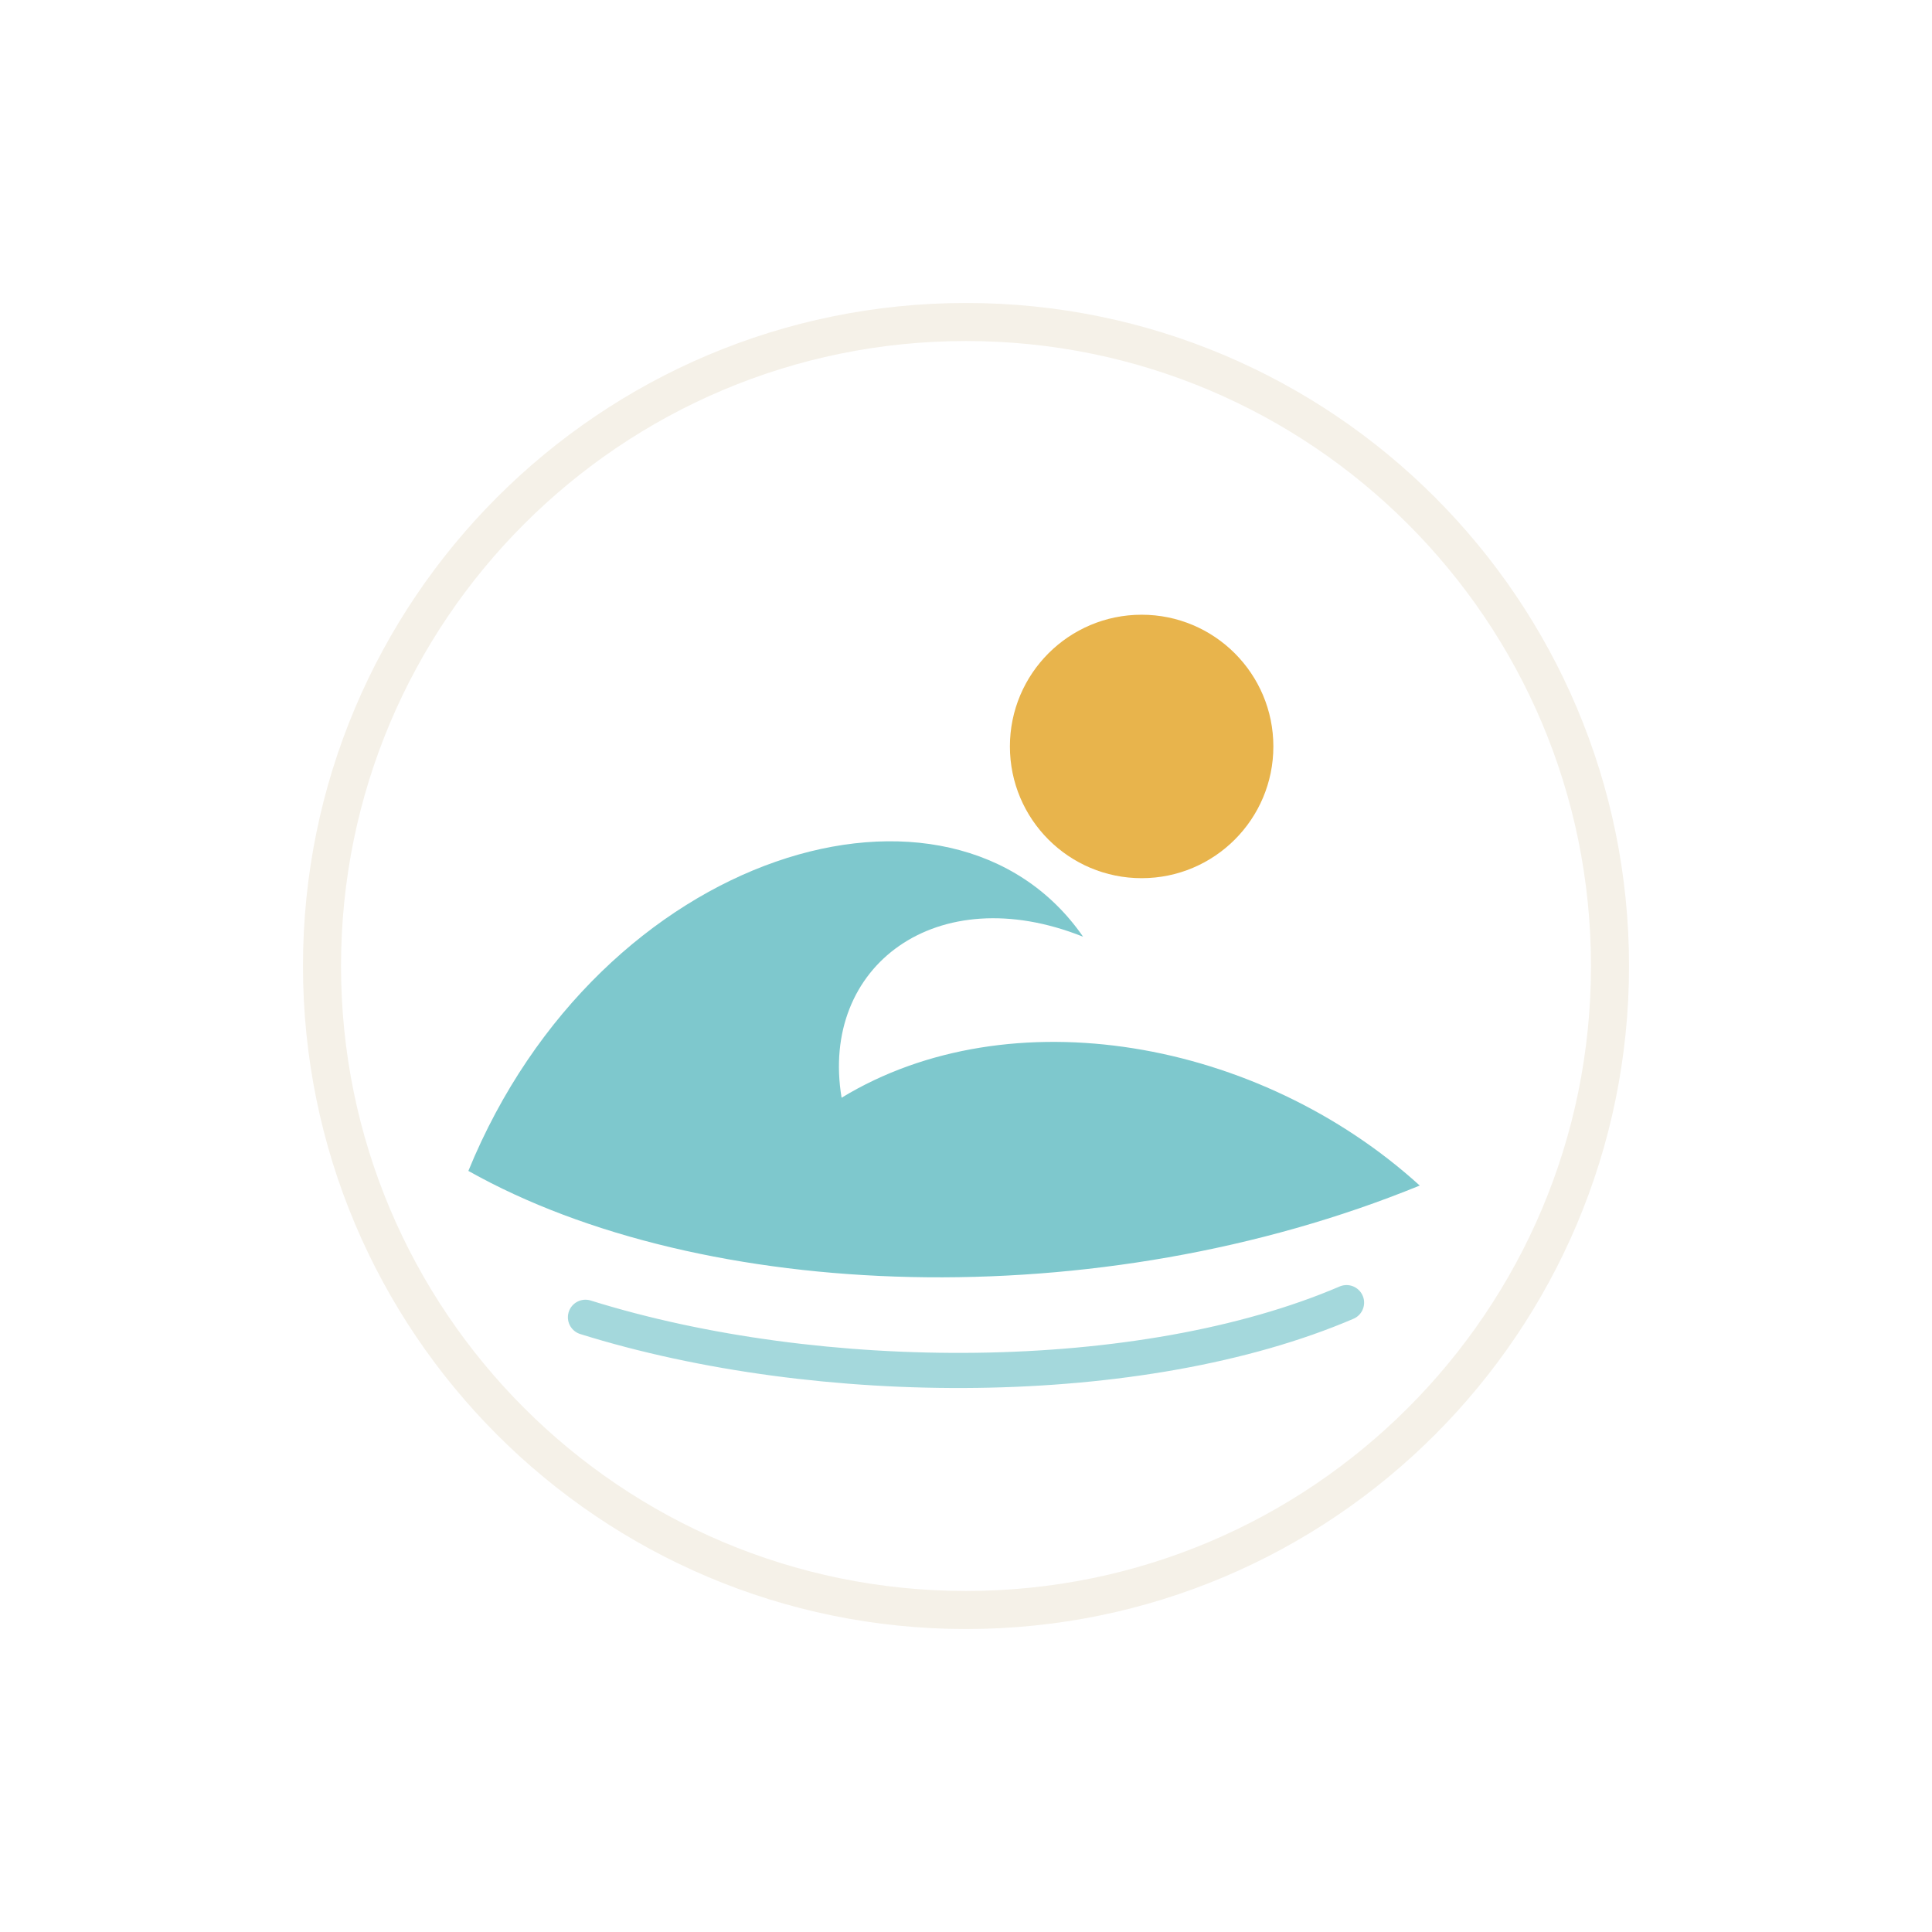
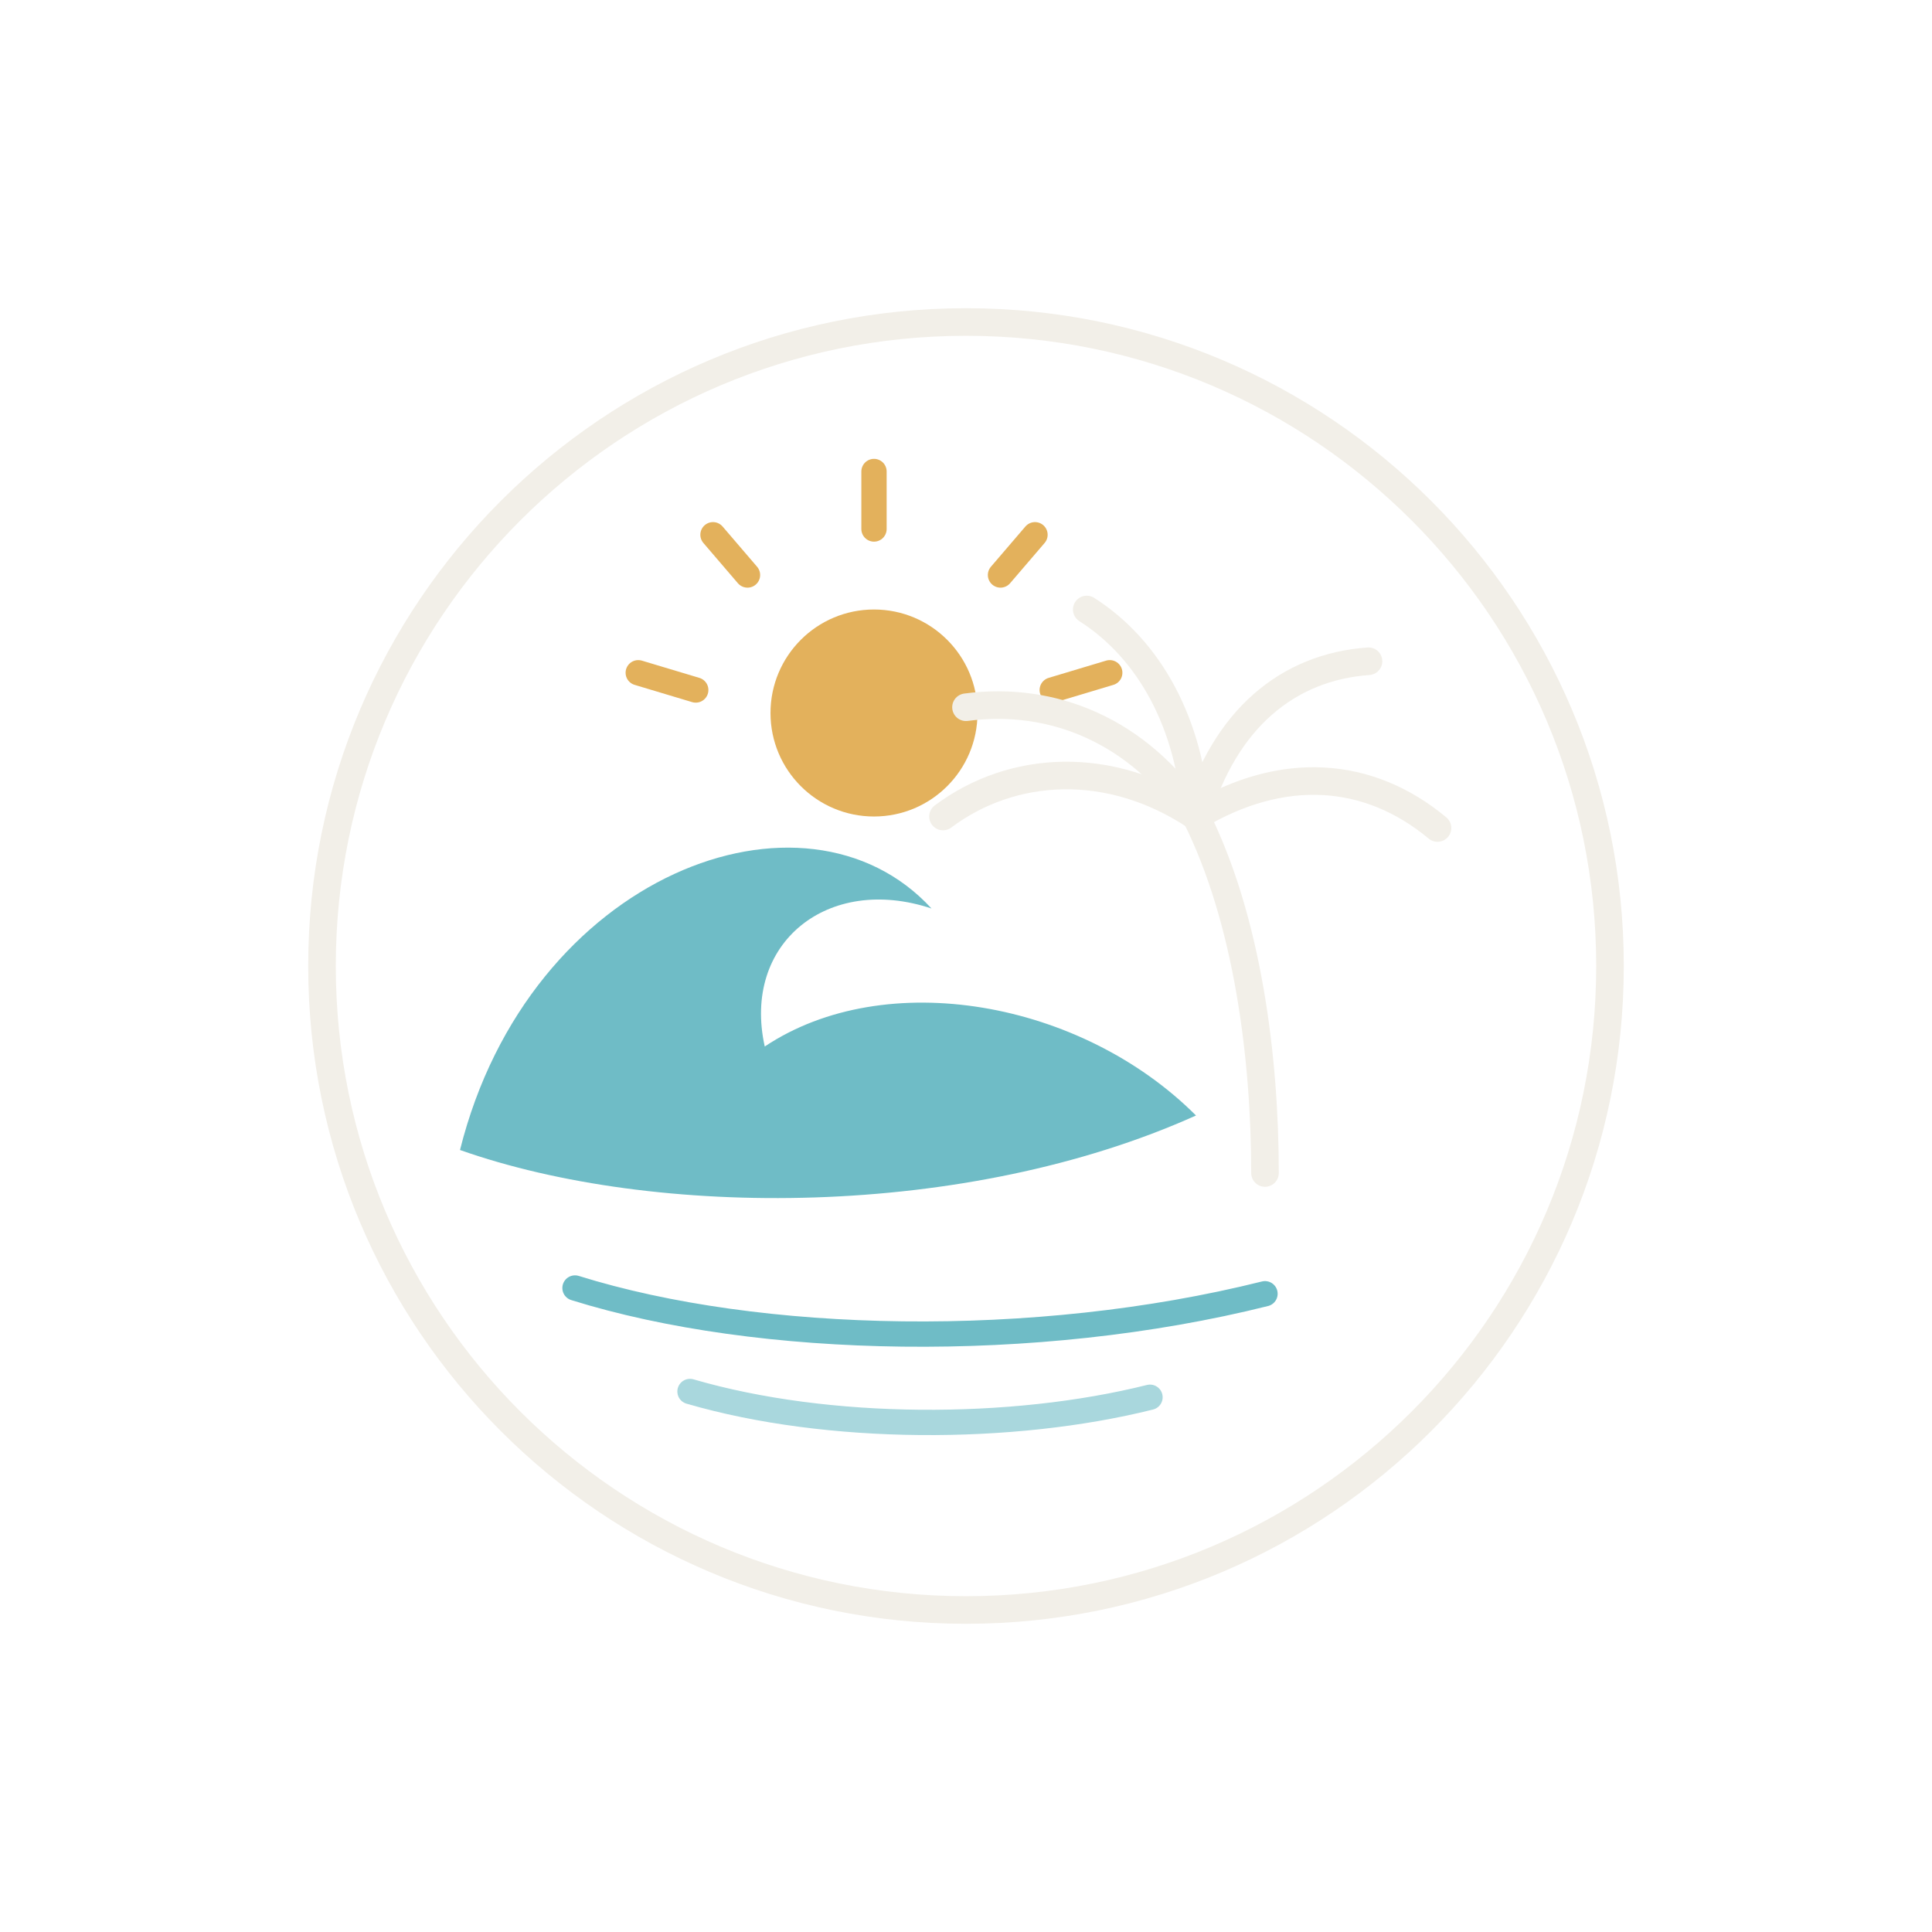
- <svg xmlns="http://www.w3.org/2000/svg" viewBox="-18.0 -18.0 132.0 132.0" width="132.0" height="132.0" role="img" aria-label="EDIAGD">
-   <circle cx="48" cy="48" r="44" fill="none" stroke="#F5F1E8" stroke-width="2.6" />
-   <circle cx="60" cy="33" r="9" fill="#E8B44C" />
-   <path d="M14 62 C 23 40, 47 33, 56 46 C 46 42, 38 48, 39.5 57 C 51 50, 68 53, 79 63 C 57 72, 30 71, 14 62 Z" fill="#7EC8CD" />
-   <path d="M22 72 C 38 77, 60 77, 74 71" fill="none" stroke="#7EC8CD" stroke-width="2.4" stroke-linecap="round" opacity="0.7" />
+ <svg xmlns="http://www.w3.org/2000/svg" viewBox="-18 -18 132 132" width="132" height="132" role="img" aria-label="EDIAGD">
+   <g transform="translate(0.8571 0.8571) scale(0.785714)">
+     <circle cx="60" cy="60" r="56" fill="none" stroke="#f2efe8" stroke-width="2.4" />
+     <circle cx="52" cy="38" r="9" fill="#e3b15c" />
+     <g stroke="#e3b15c" stroke-width="2.2" stroke-linecap="round" fill="none">
+       <line x1="52" y1="22" x2="52" y2="17" />
+       <line x1="41" y1="26" x2="38" y2="22.5" />
+       <line x1="63" y1="26" x2="66" y2="22.5" />
+       <line x1="36.5" y1="36" x2="31.5" y2="34.5" />
+       <line x1="67.5" y1="36" x2="72.5" y2="34.5" />
+     </g>
+     <g fill="none" stroke="#f2efe8" stroke-width="2.4" stroke-linecap="round">
+       <path d="M86 78 C 86 68, 84.5 56, 80 47" />
+       <path d="M80 47 C 72.5 42, 64 42.5, 58 47" />
+       <path d="M80 47 C 75 39.5, 67.5 36.5, 60 37.5" />
+       <path d="M80 47 C 82.5 38.5, 88 34, 95 33.5" />
+       <path d="M80 47 C 87.5 42.5, 95 43, 101 48" />
+       <path d="M80 47 C 79.5 39, 76 32.5, 70.5 29" />
+     </g>
+     <path d="M16 76 C 22 52, 46 43, 57 55 C 48 52, 40.5 58, 42.5 67 C 53 60, 70 63, 80 73 C 60 82, 33 82, 16 76 Z" fill="#6fbcc6" />
+     <g fill="none" stroke="#6fbcc6" stroke-width="2.2" stroke-linecap="round">
+       <path d="M26 88 C 42 93, 66 93.5, 86 88.5" />
+       <path d="M36 97 C 48 100.5, 64 100.5, 76 97.5" opacity="0.6" />
+     </g>
+   </g>
</svg>
